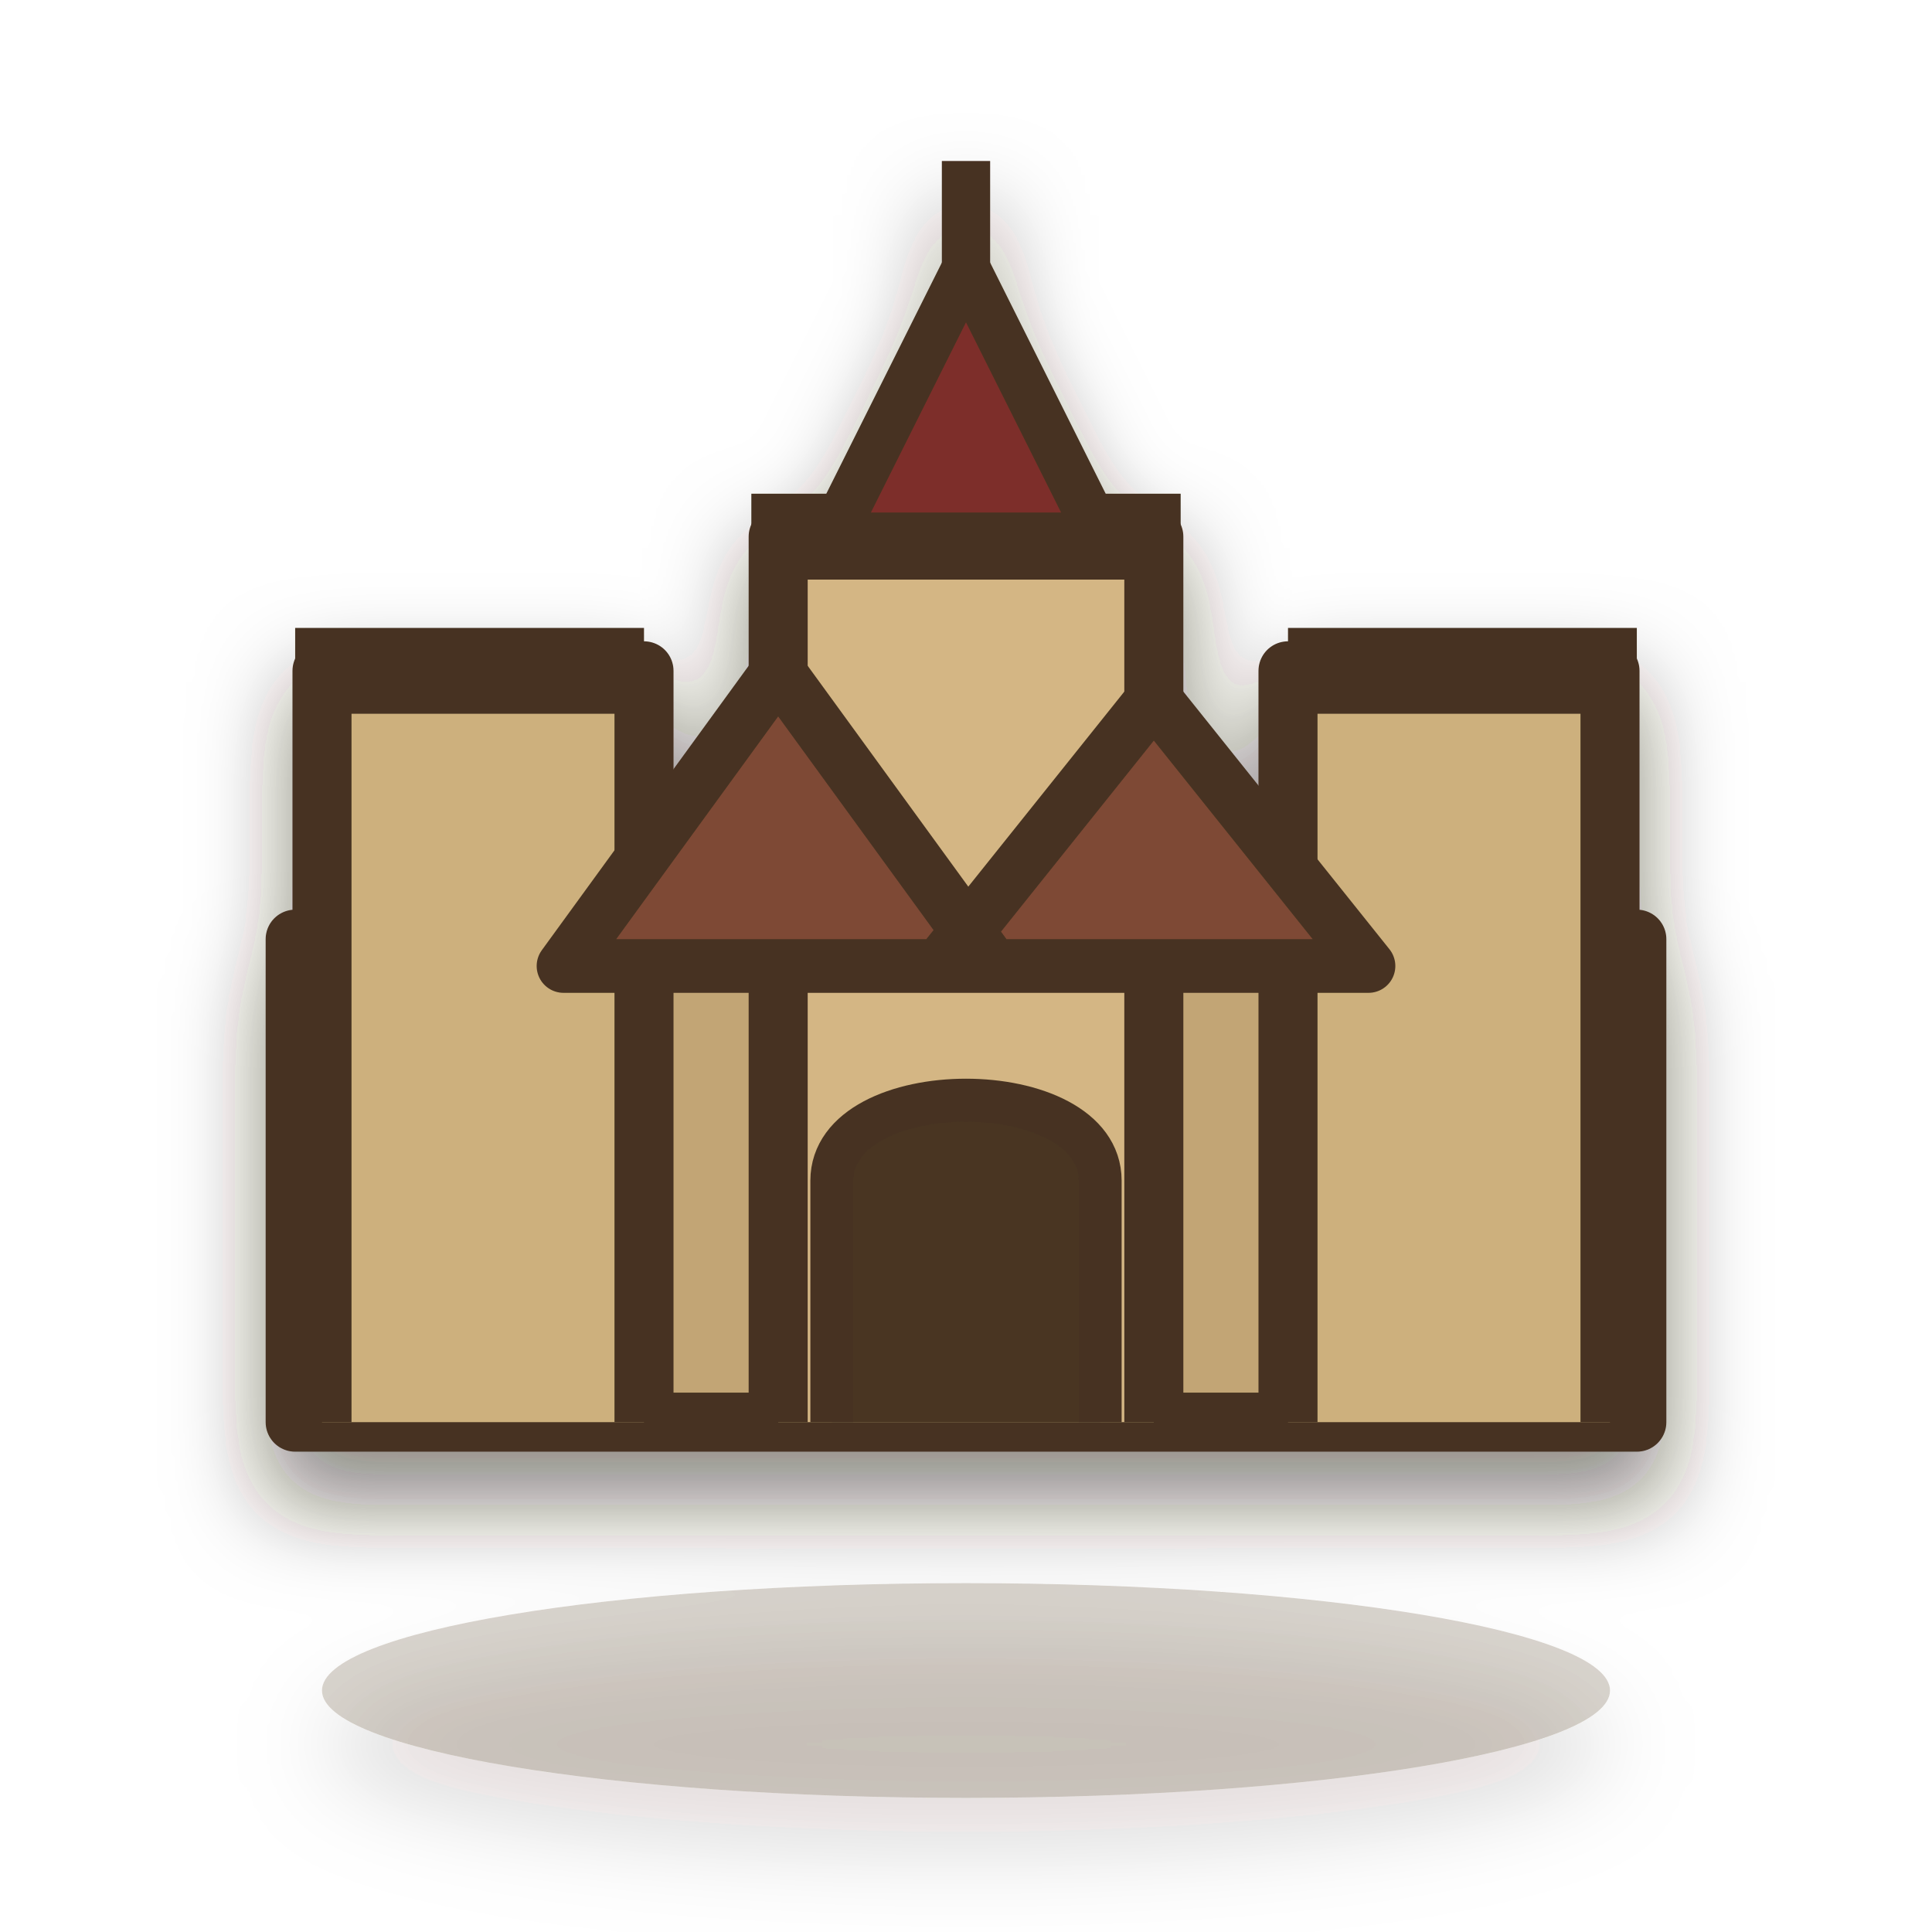
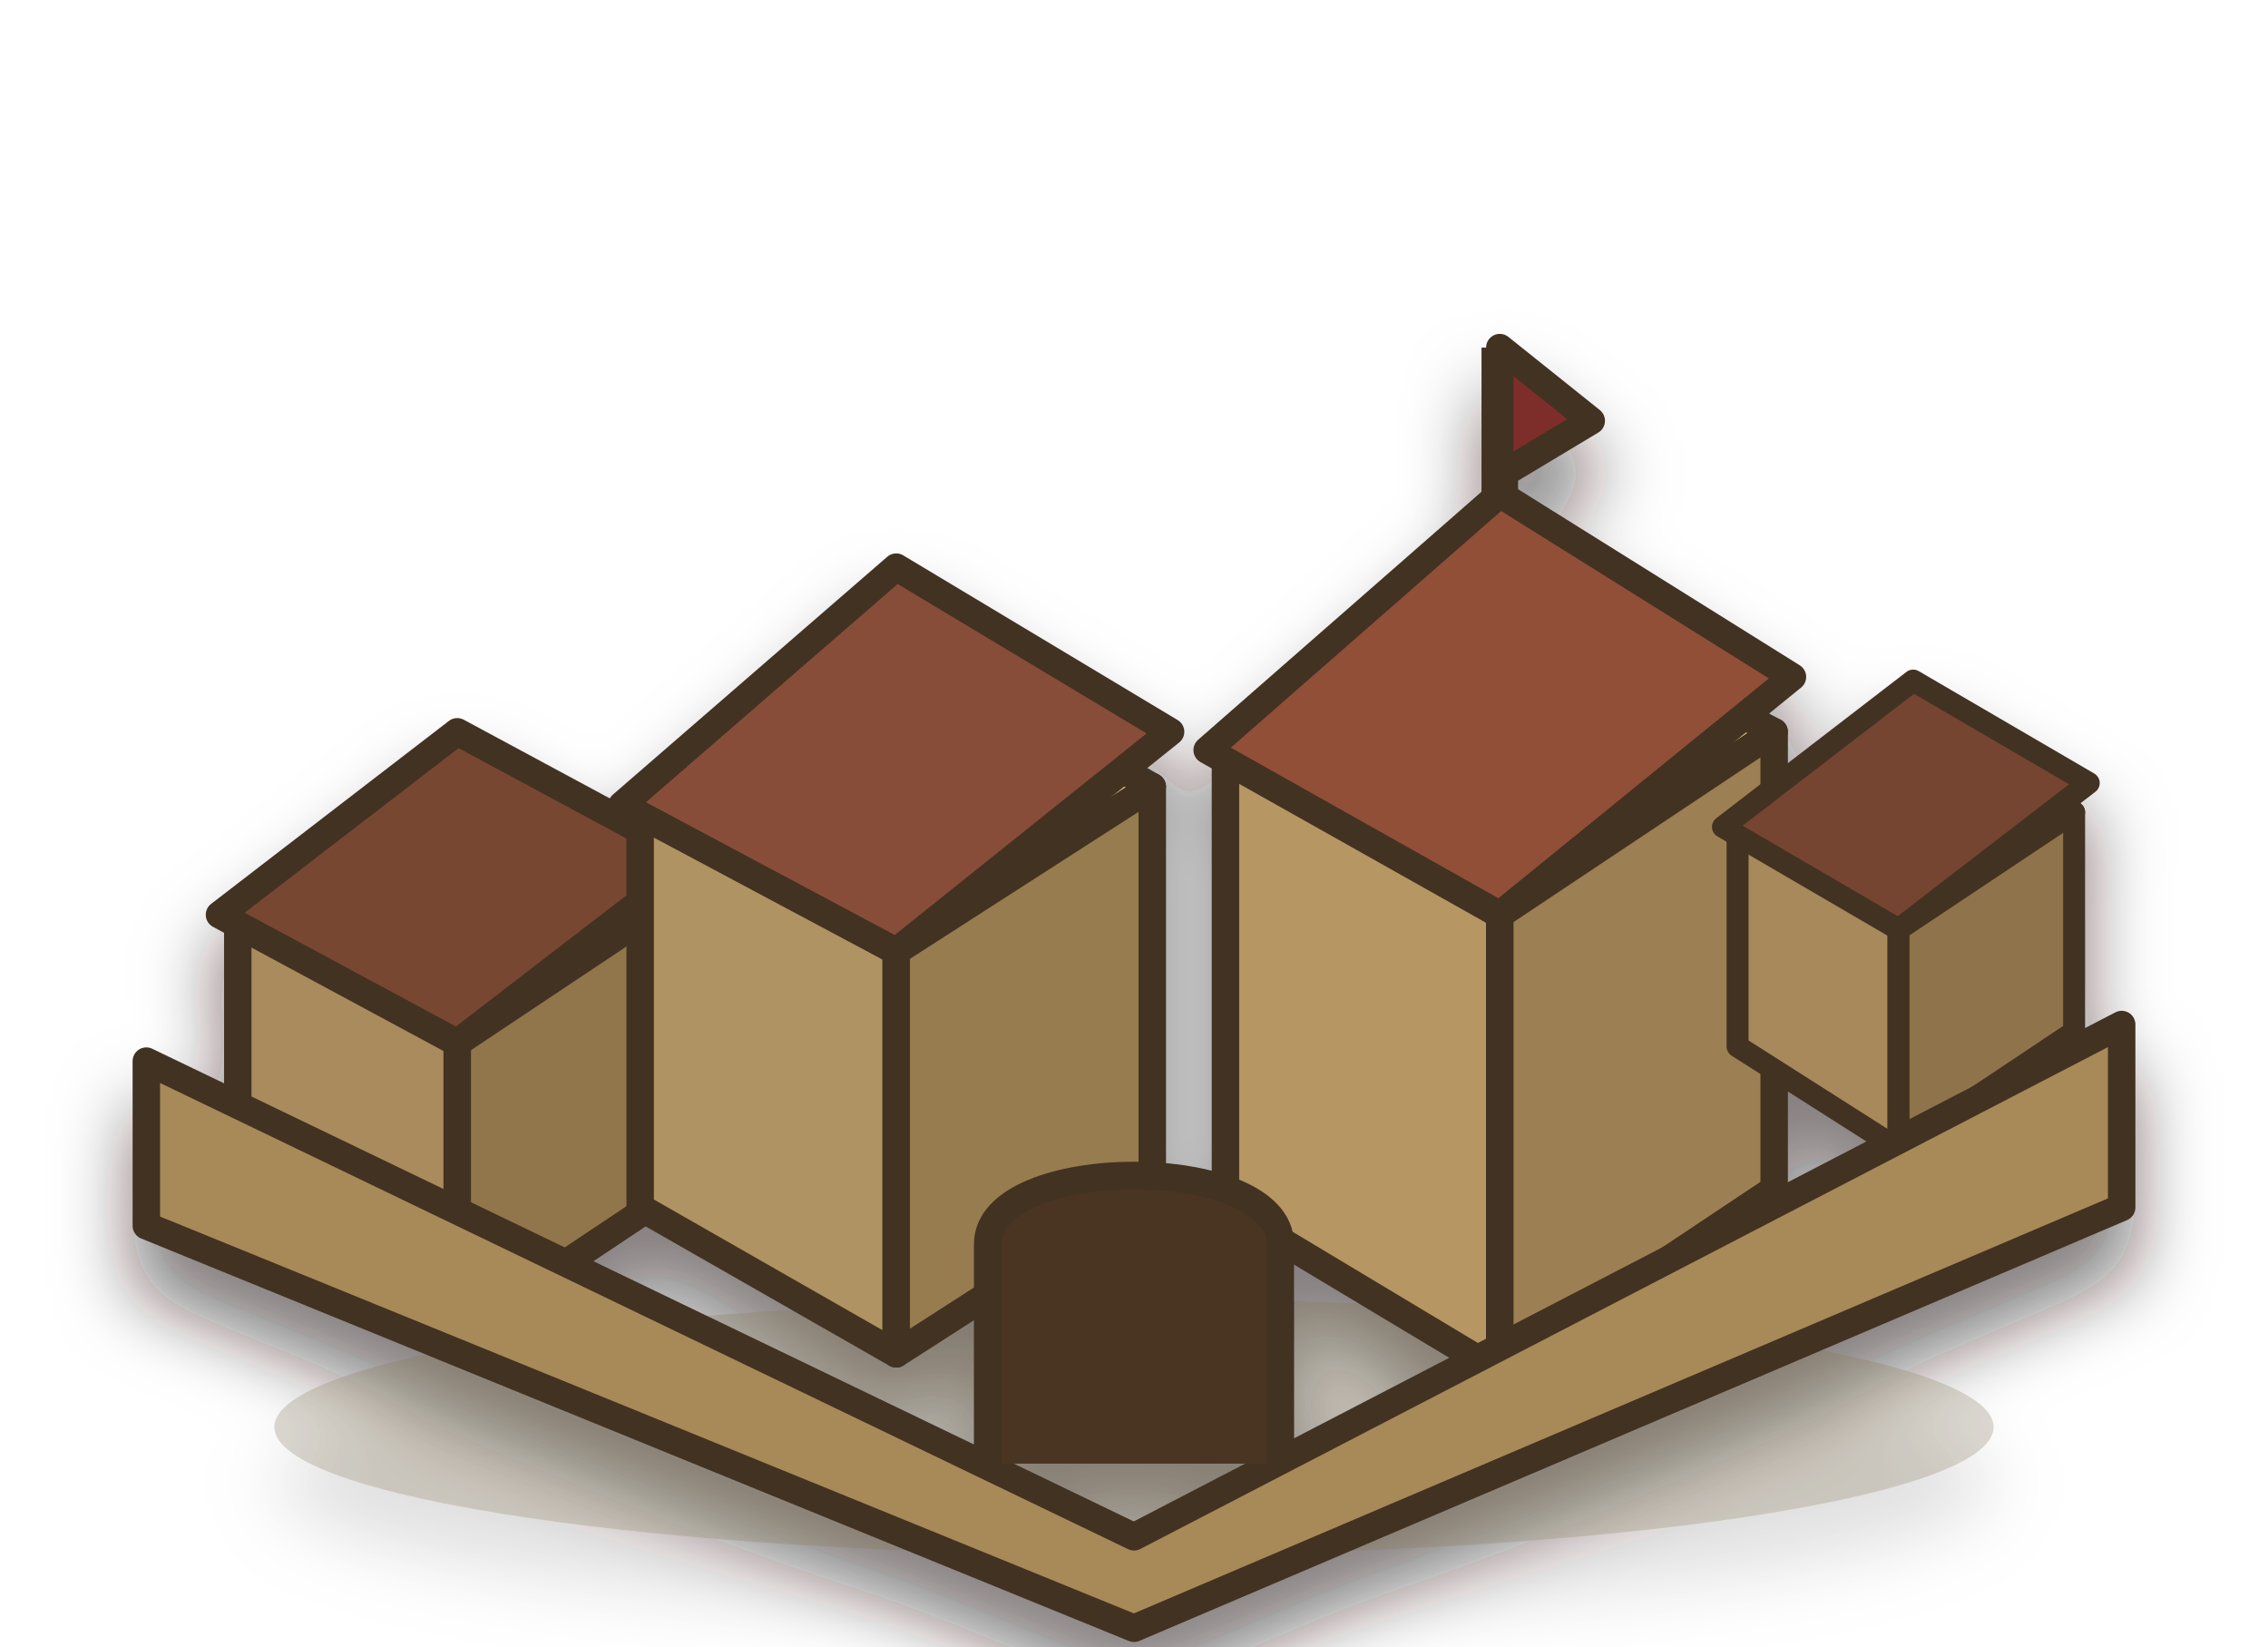
- <svg xmlns="http://www.w3.org/2000/svg" viewBox="0 0 72 72">
+ <svg xmlns="http://www.w3.org/2000/svg" viewBox="0 0 124 90">
  <defs>
-     <filter id="s" x="-20%" y="-20%" width="140%" height="140%">
-       <feDropShadow dx="0" dy="2" stdDeviation="1.7" flood-color="#2d2117" flood-opacity=".52" />
+     <filter id="s" x="-25%" y="-25%" width="150%" height="150%">
+       <feDropShadow dx="0" dy="3" stdDeviation="2" flood-color="#1d140e" flood-opacity=".55" />
    </filter>
  </defs>
-   <g filter="url(#s)" stroke="#463321" stroke-linejoin="round">
-     <ellipse cx="36" cy="63" rx="24" ry="4" fill="#675238" opacity=".25" stroke="none" />
-     <path d="M11 53V35h50v18z" fill="#c2a574" stroke-width="2.2" />
-     <path d="M12 53V25h12v28M48 53V25h12v28" fill="#cdb07d" stroke-width="2.2" />
-     <path d="M29 53V20h14v33" fill="#d4b684" stroke-width="2.2" />
-     <path d="M28 20h16M11 25h13M48 25h13" stroke-width="3.2" />
-     <path d="M21 36l8-11 8 11zM35 36l8-10 8 10z" fill="#7e4935" stroke-width="2" />
-     <path d="M31 20l5-10 5 10z" fill="#7d2f2a" stroke-width="1.8" />
-     <path d="M36 10V6" stroke-width="1.8" />
-     <path d="M31 53v-9c0-4 10-4 10 0v9" fill="#483422" stroke-width="1.6" />
+   <g filter="url(#s)" stroke="#423020" stroke-width="1.5" stroke-linejoin="round">
+     <ellipse cx="62" cy="78" rx="47" ry="7" fill="#665239" opacity=".22" stroke="none" />
+     <g transform="translate(13 25)">
+       <path d="M0 25l12-7 12 6-12 8z" fill="#c6aa78" />
+       <path d="M12 32v16L0 41V25z" fill="#a98b5d" />
+       <path d="M12 32l12-8v16l-12 8z" fill="#91764c" />
+       <path d="M-1 25l13-10 13 7-13 10z" fill="#784633" />
+     </g>
+     <g transform="translate(35 14)">
+       <path d="M0 30l14-9 14 8-14 9z" fill="#d1b482" />
+       <path d="M14 38v22L0 52V30z" fill="#b09362" />
+       <path d="M14 38l14-9v22l-14 9z" fill="#967b50" />
+       <path d="M-1 30l15-13 15 9-15 12z" fill="#884e39" />
+     </g>
+     <g transform="translate(67 7)">
+       <path d="M0 34l15-9 15 8-15 10z" fill="#d7ba87" />
+       <path d="M15 43v25L0 59V34z" fill="#b69664" />
+       <path d="M15 43l15-10v25l-15 10z" fill="#9c8053" />
+       <path d="M-1 34l16-14 16 10-16 13z" fill="#914f39" />
+       <path d="M15 20v-8" stroke-width="2" />
+       <path d="M15 12l5 4-5 3z" fill="#7d2f2a" />
+     </g>
+     <g transform="translate(95 26) scale(.8)">
+       <path d="M0 24l12-7 11 6-12 8z" fill="#c4a674" />
+       <path d="M11 31v15L0 39V24z" fill="#a7895c" />
+       <path d="M11 31l12-8v15l-12 8z" fill="#8e734b" />
+       <path d="M-1 24l13-10 12 7-13 10z" fill="#754432" />
+     </g>
+     <path d="M8 58l54 26 54-28v10L62 89 8 67z" fill="#a88959" />
+     <path d="M54 80v-12c0-5 16-5 16 0v12" fill="#493522" />
  </g>
</svg>
